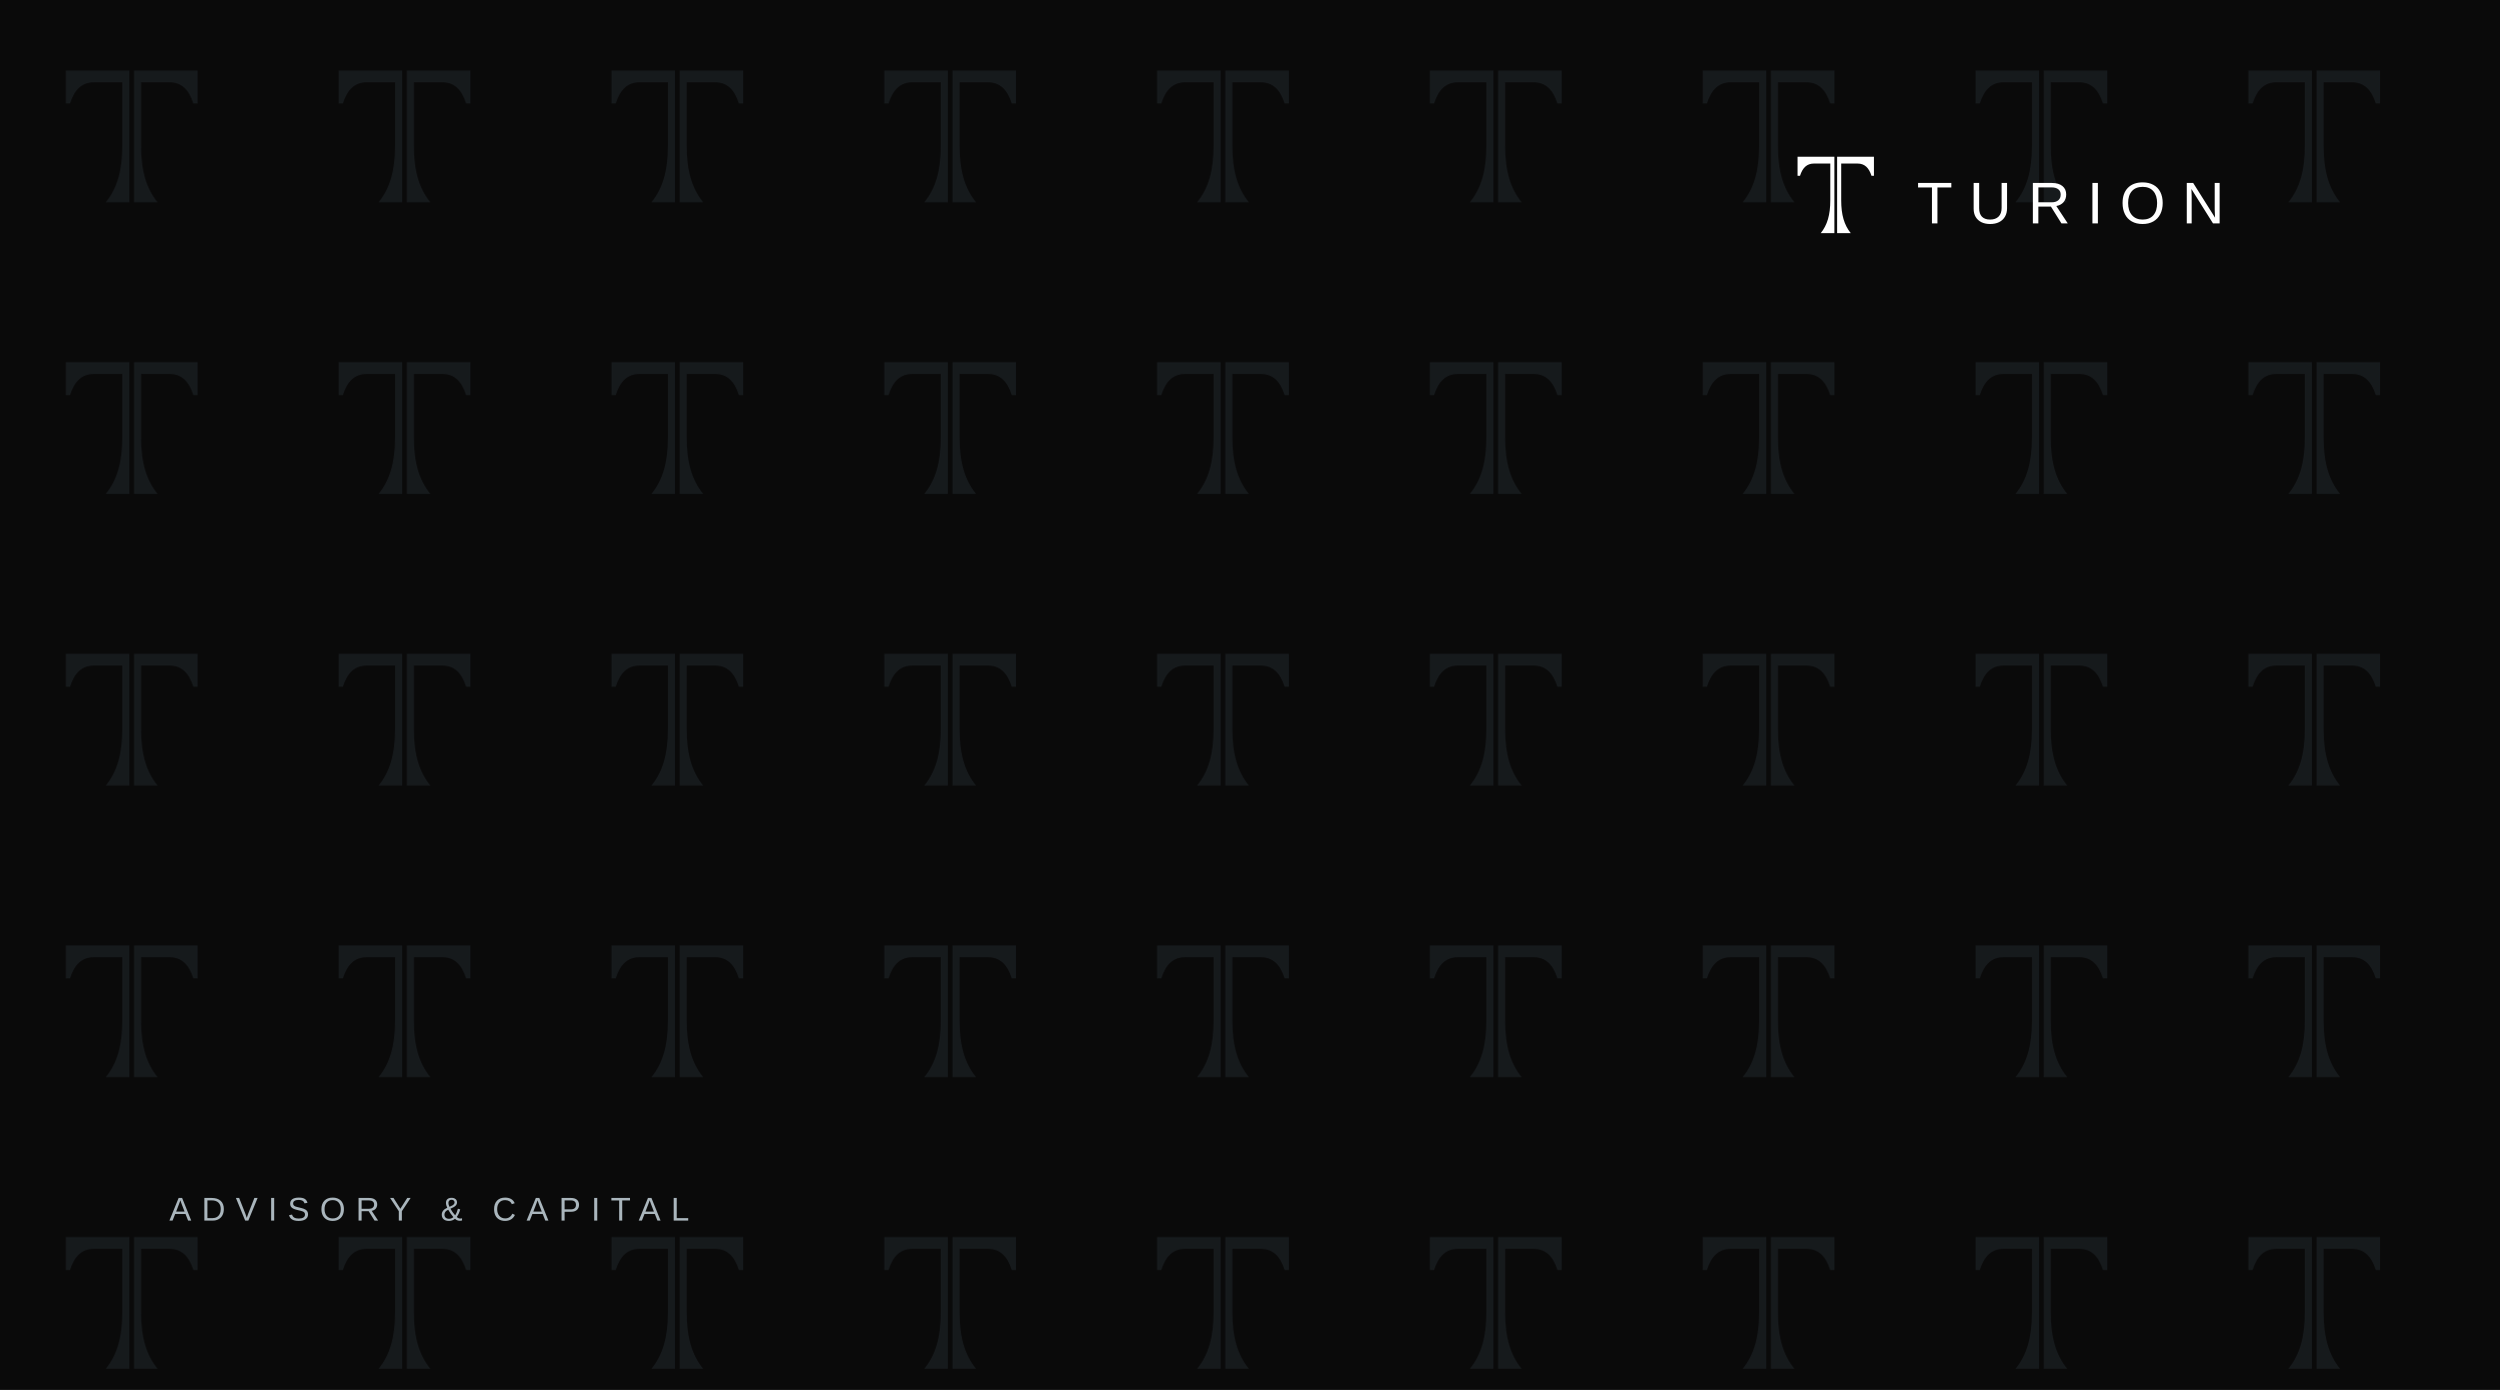
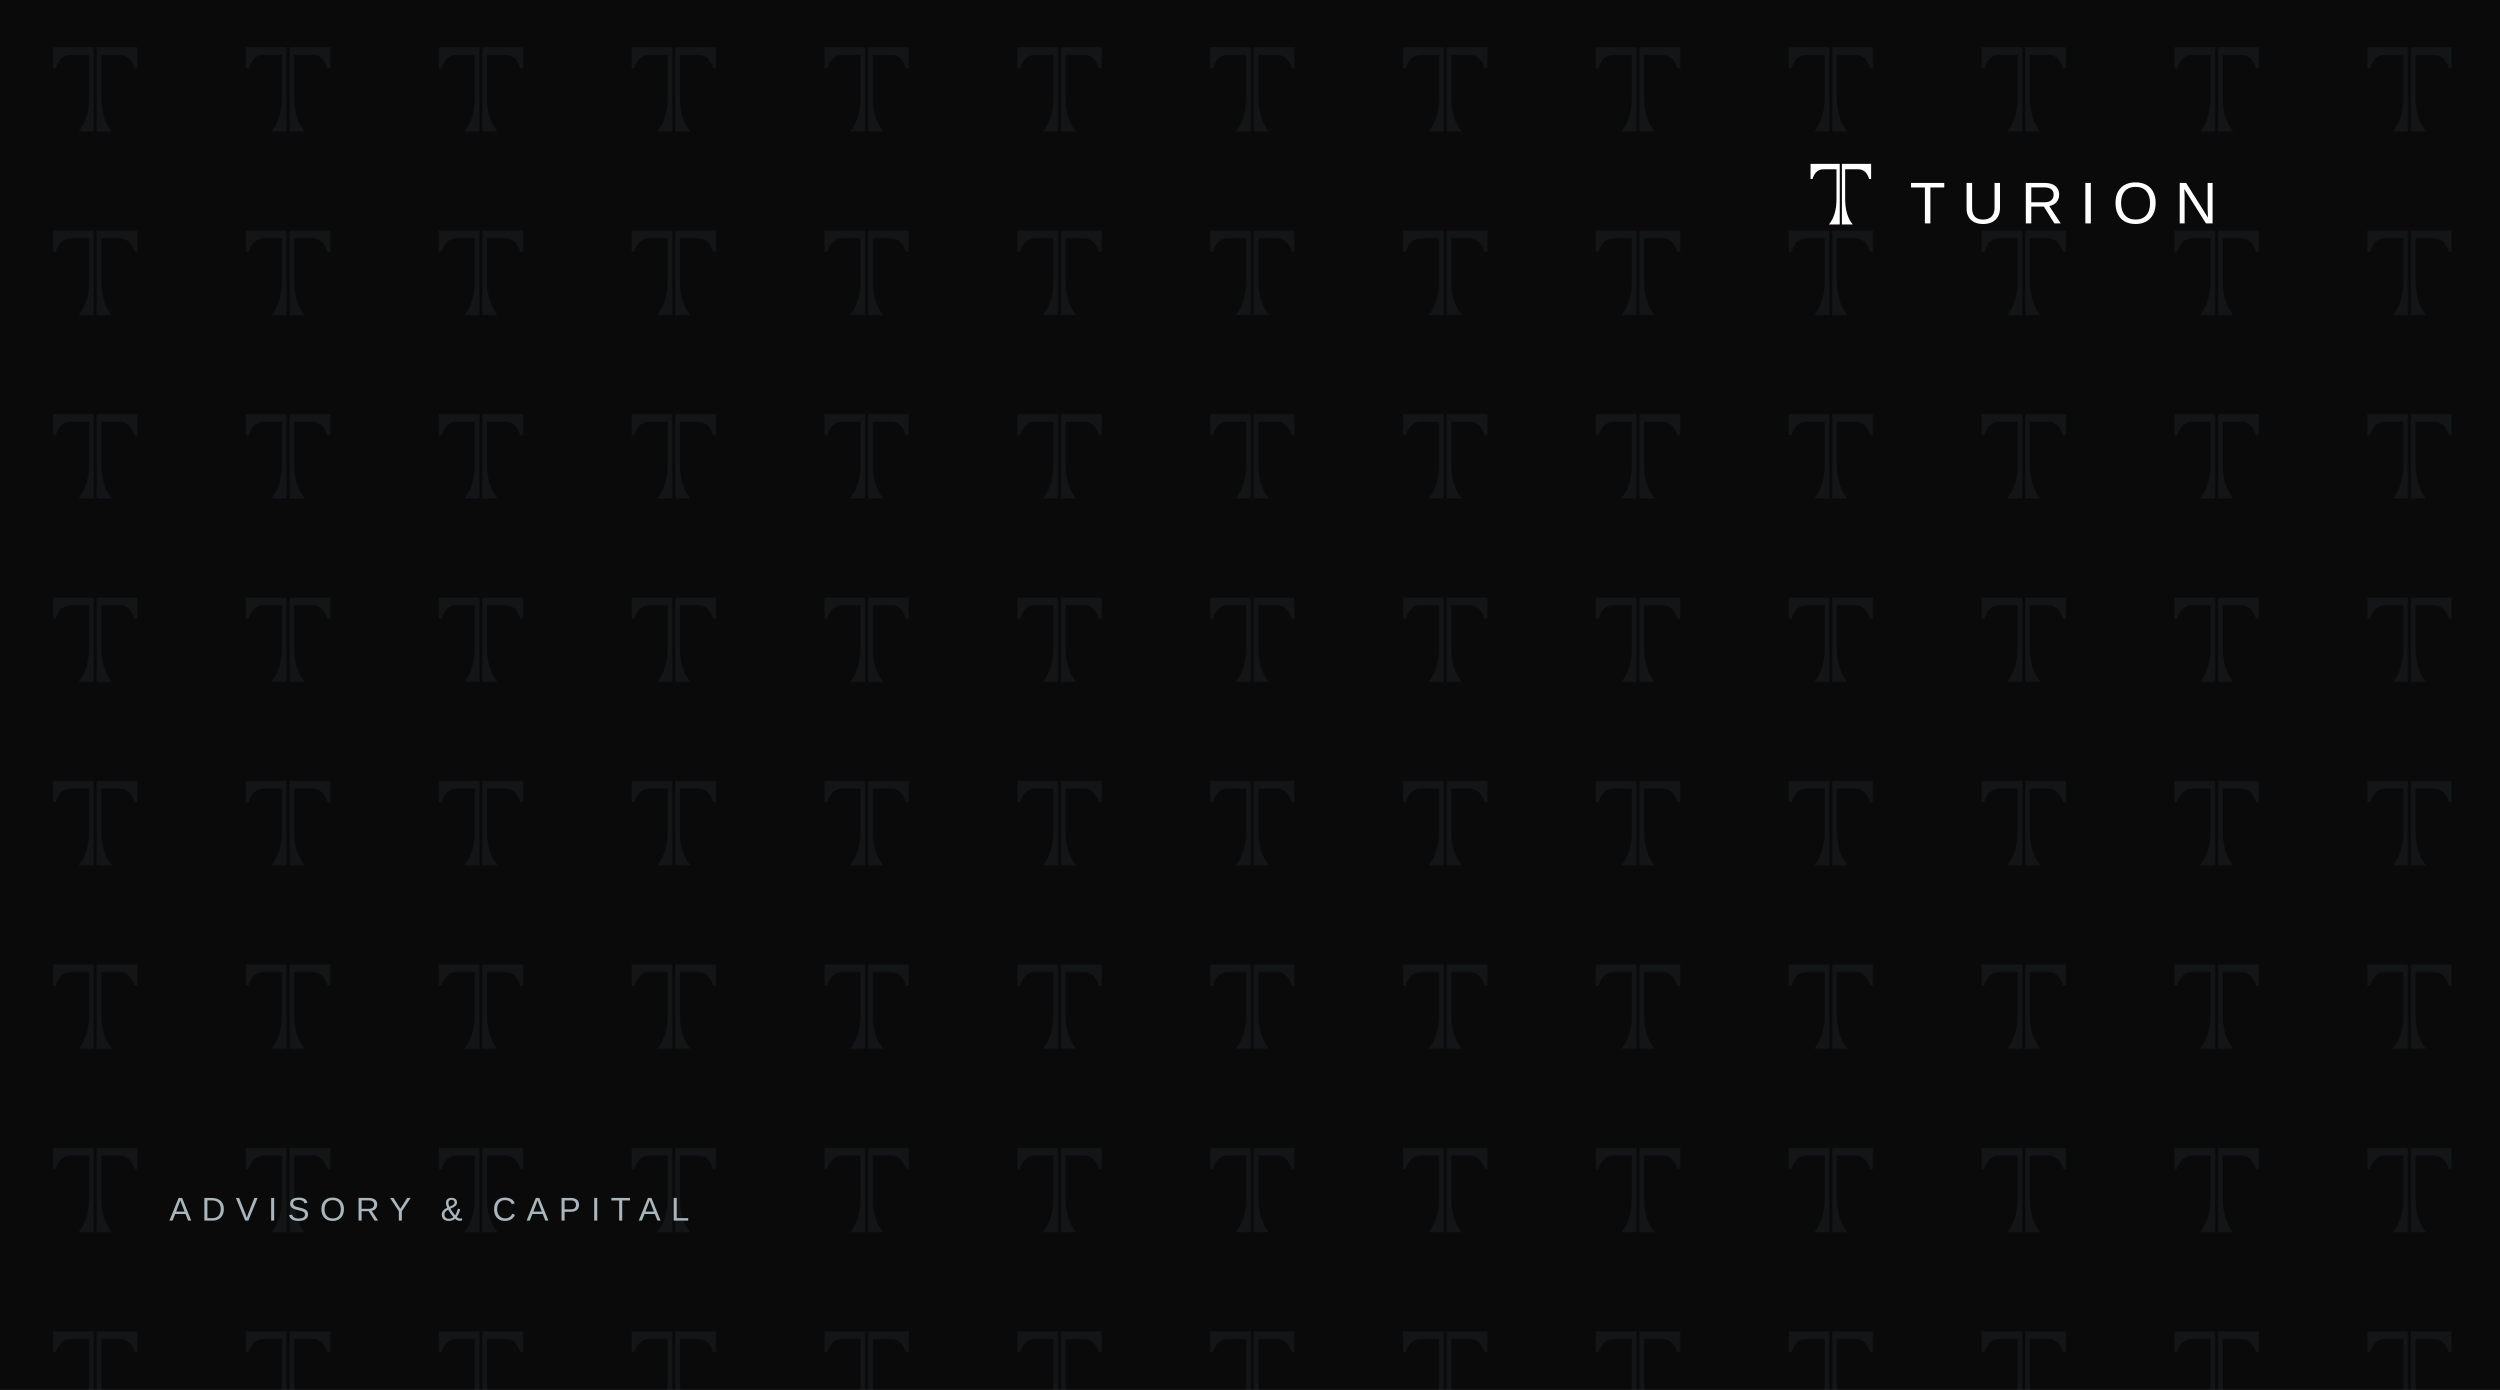
<svg xmlns="http://www.w3.org/2000/svg" width="1063" height="591" viewBox="0 0 1063 591" role="img" aria-label="Frente do cartão TURION">
  <defs>
-     <pattern id="p" width="116" height="124" patternUnits="userSpaceOnUse">
-       <g fill="#536878" opacity=".17" transform="translate(24 22)">
+     <pattern id="p" width="82" height="78" patternUnits="userSpaceOnUse">
+       <g fill="#536878" opacity=".12" transform="translate(20 15) scale(.64)">
        <path d="M4 8H31V64H21C25.8 58.1 28 50.6 28 40V13H16C10.9 13 7.7 16 5.8 22H4V8Z" />
        <path d="M33 8H60V22H58.2C56.3 16 53.1 13 48 13H36V40C36 50.6 38.2 58.1 43 64H33V8Z" />
      </g>
    </pattern>
  </defs>
  <rect width="1063" height="591" fill="#0A0A0A" />
  <rect width="1063" height="591" fill="url(#p)" />
-   <g transform="translate(762 62) scale(.58)" fill="#FFFFFF">
+   <g transform="translate(768 66) scale(.46)" fill="#FFFFFF">
    <path d="M4 8H31V64H21C25.8 58.1 28 50.6 28 40V13H16C10.9 13 7.7 16 5.8 22H4V8Z" />
    <path d="M33 8H60V22H58.2C56.3 16 53.1 13 48 13H36V40C36 50.6 38.2 58.1 43 64H33V8Z" />
  </g>
-   <text x="815" y="95" fill="#FFFFFF" font-family="Arial,Helvetica,sans-serif" font-size="25" font-weight="500" letter-spacing="7">TURION</text>
+   <text x="812" y="95" fill="#FFFFFF" font-family="Arial,Helvetica,sans-serif" font-size="25" font-weight="500" letter-spacing="7">TURION</text>
  <text x="72" y="519" fill="#AAB6BD" font-family="Arial,Helvetica,sans-serif" font-size="14" letter-spacing="4.4">ADVISORY &amp; CAPITAL</text>
</svg>
